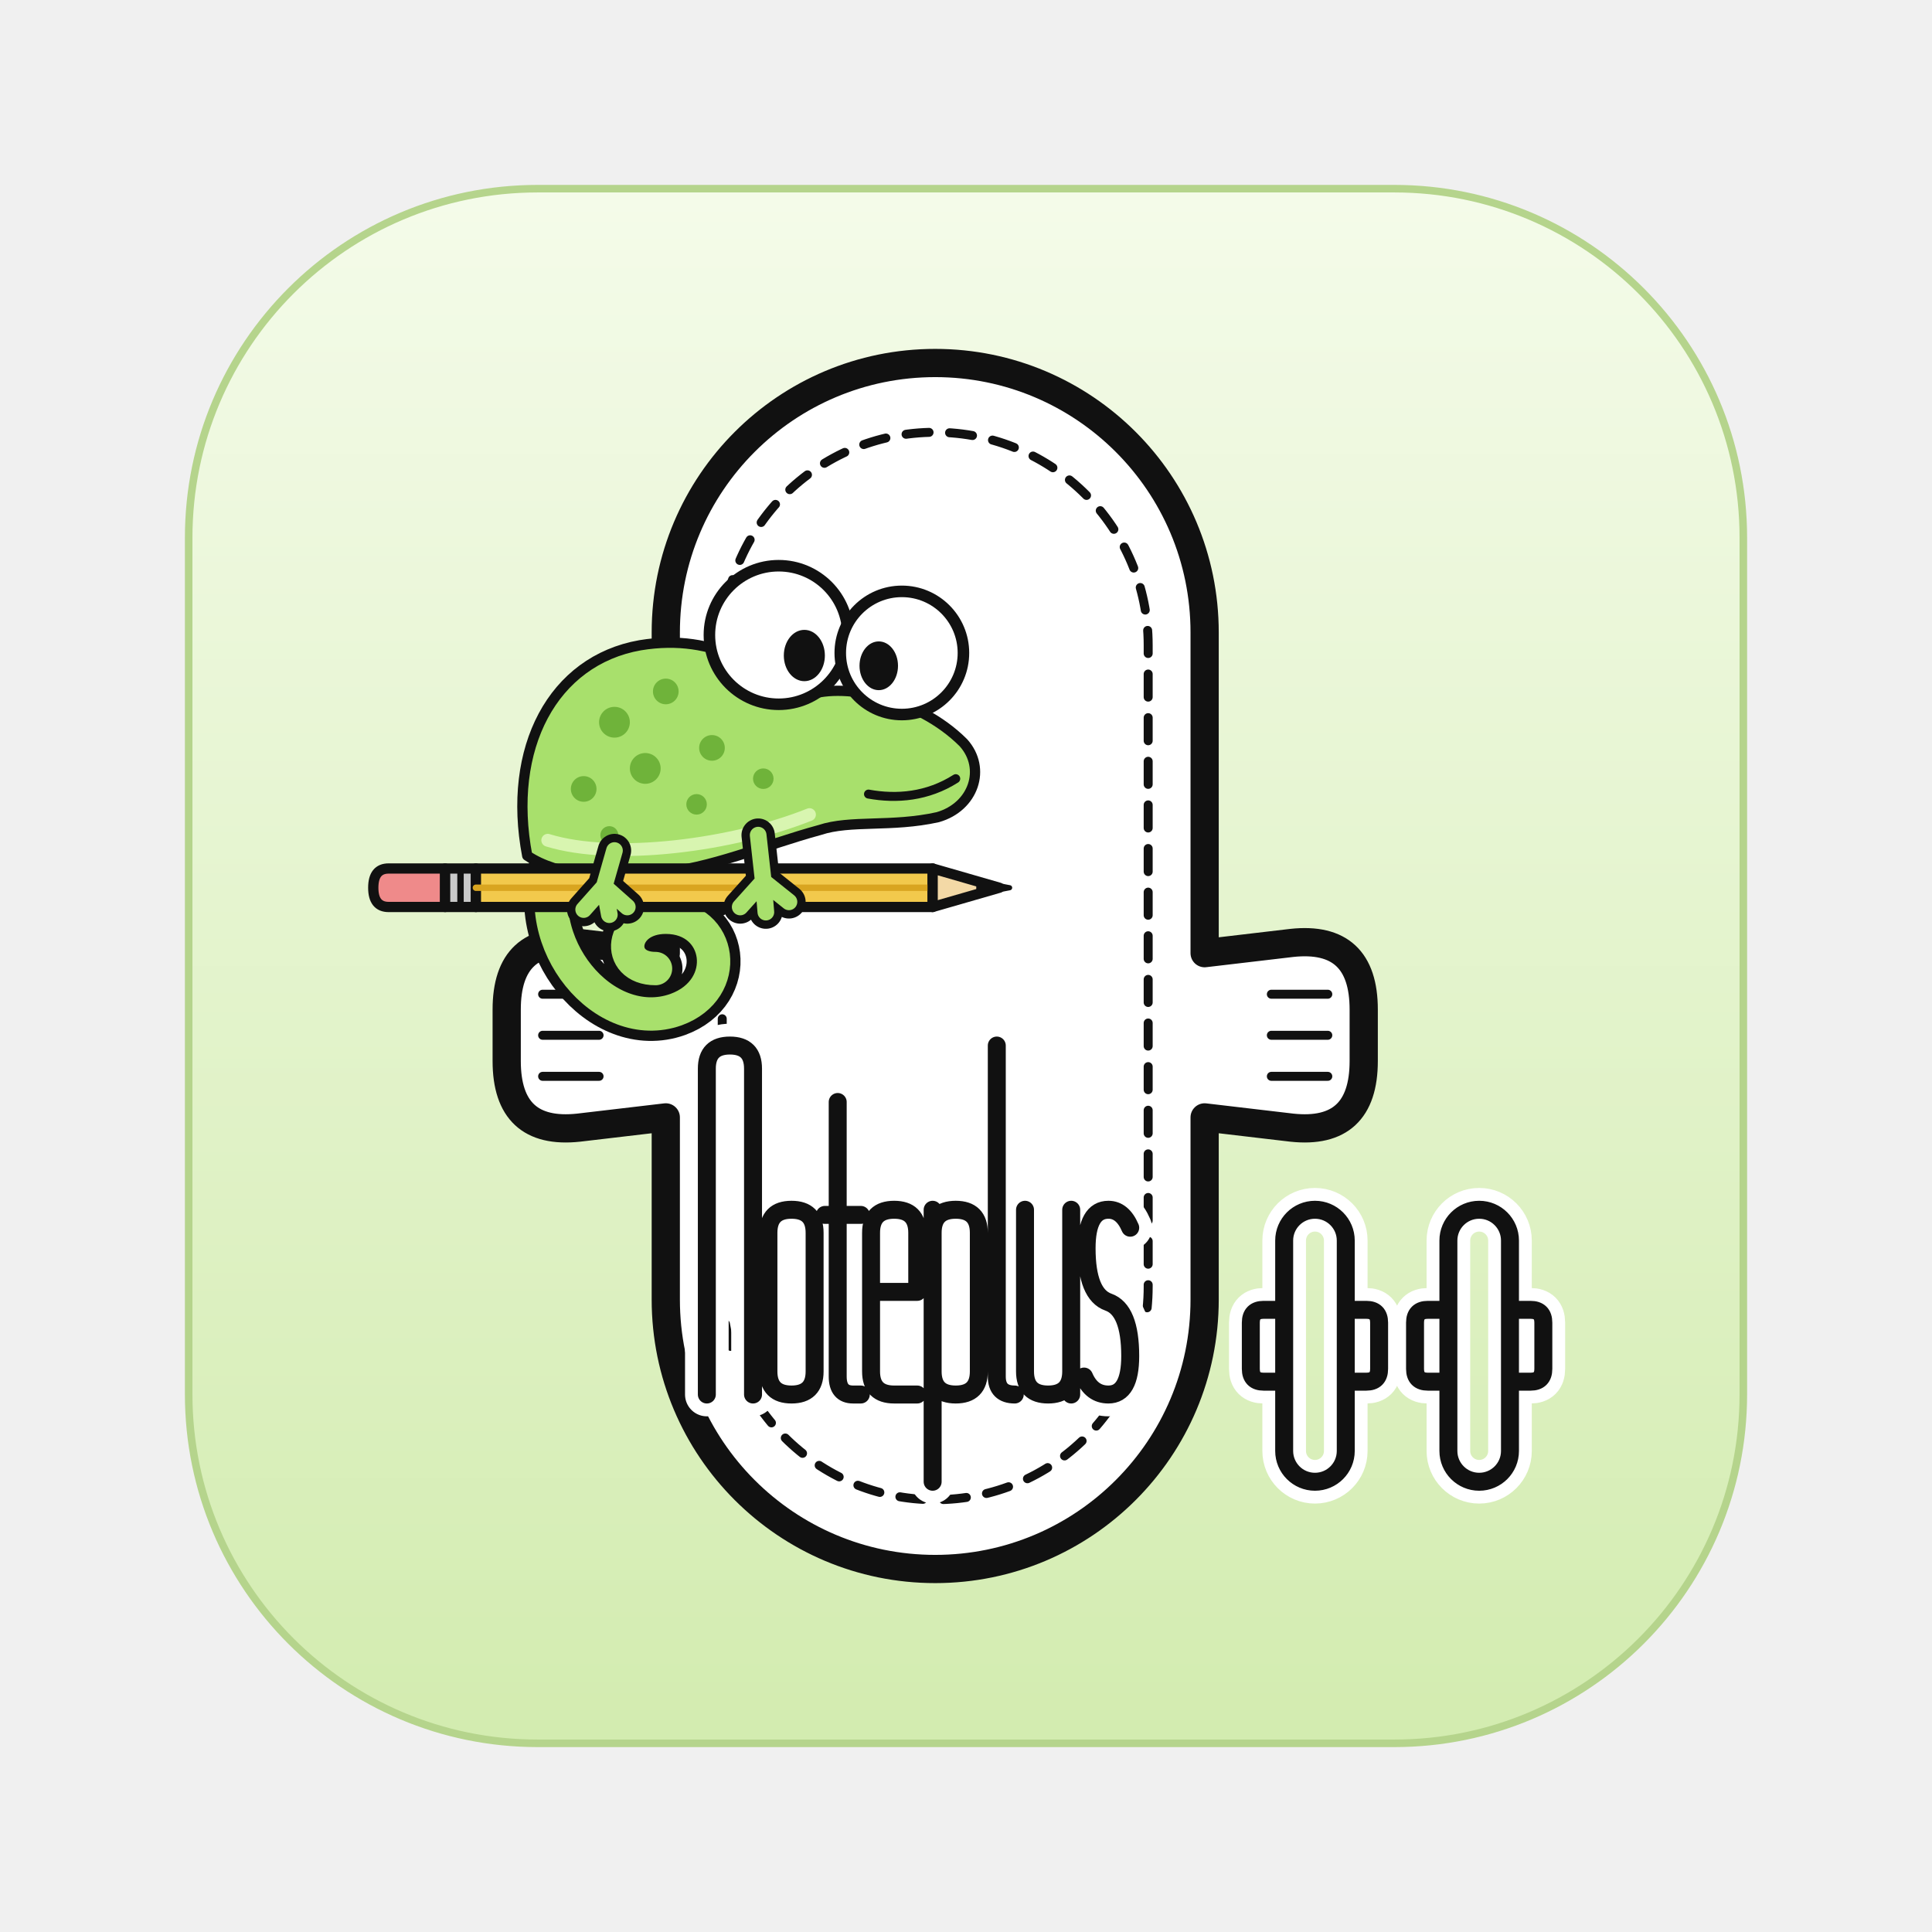
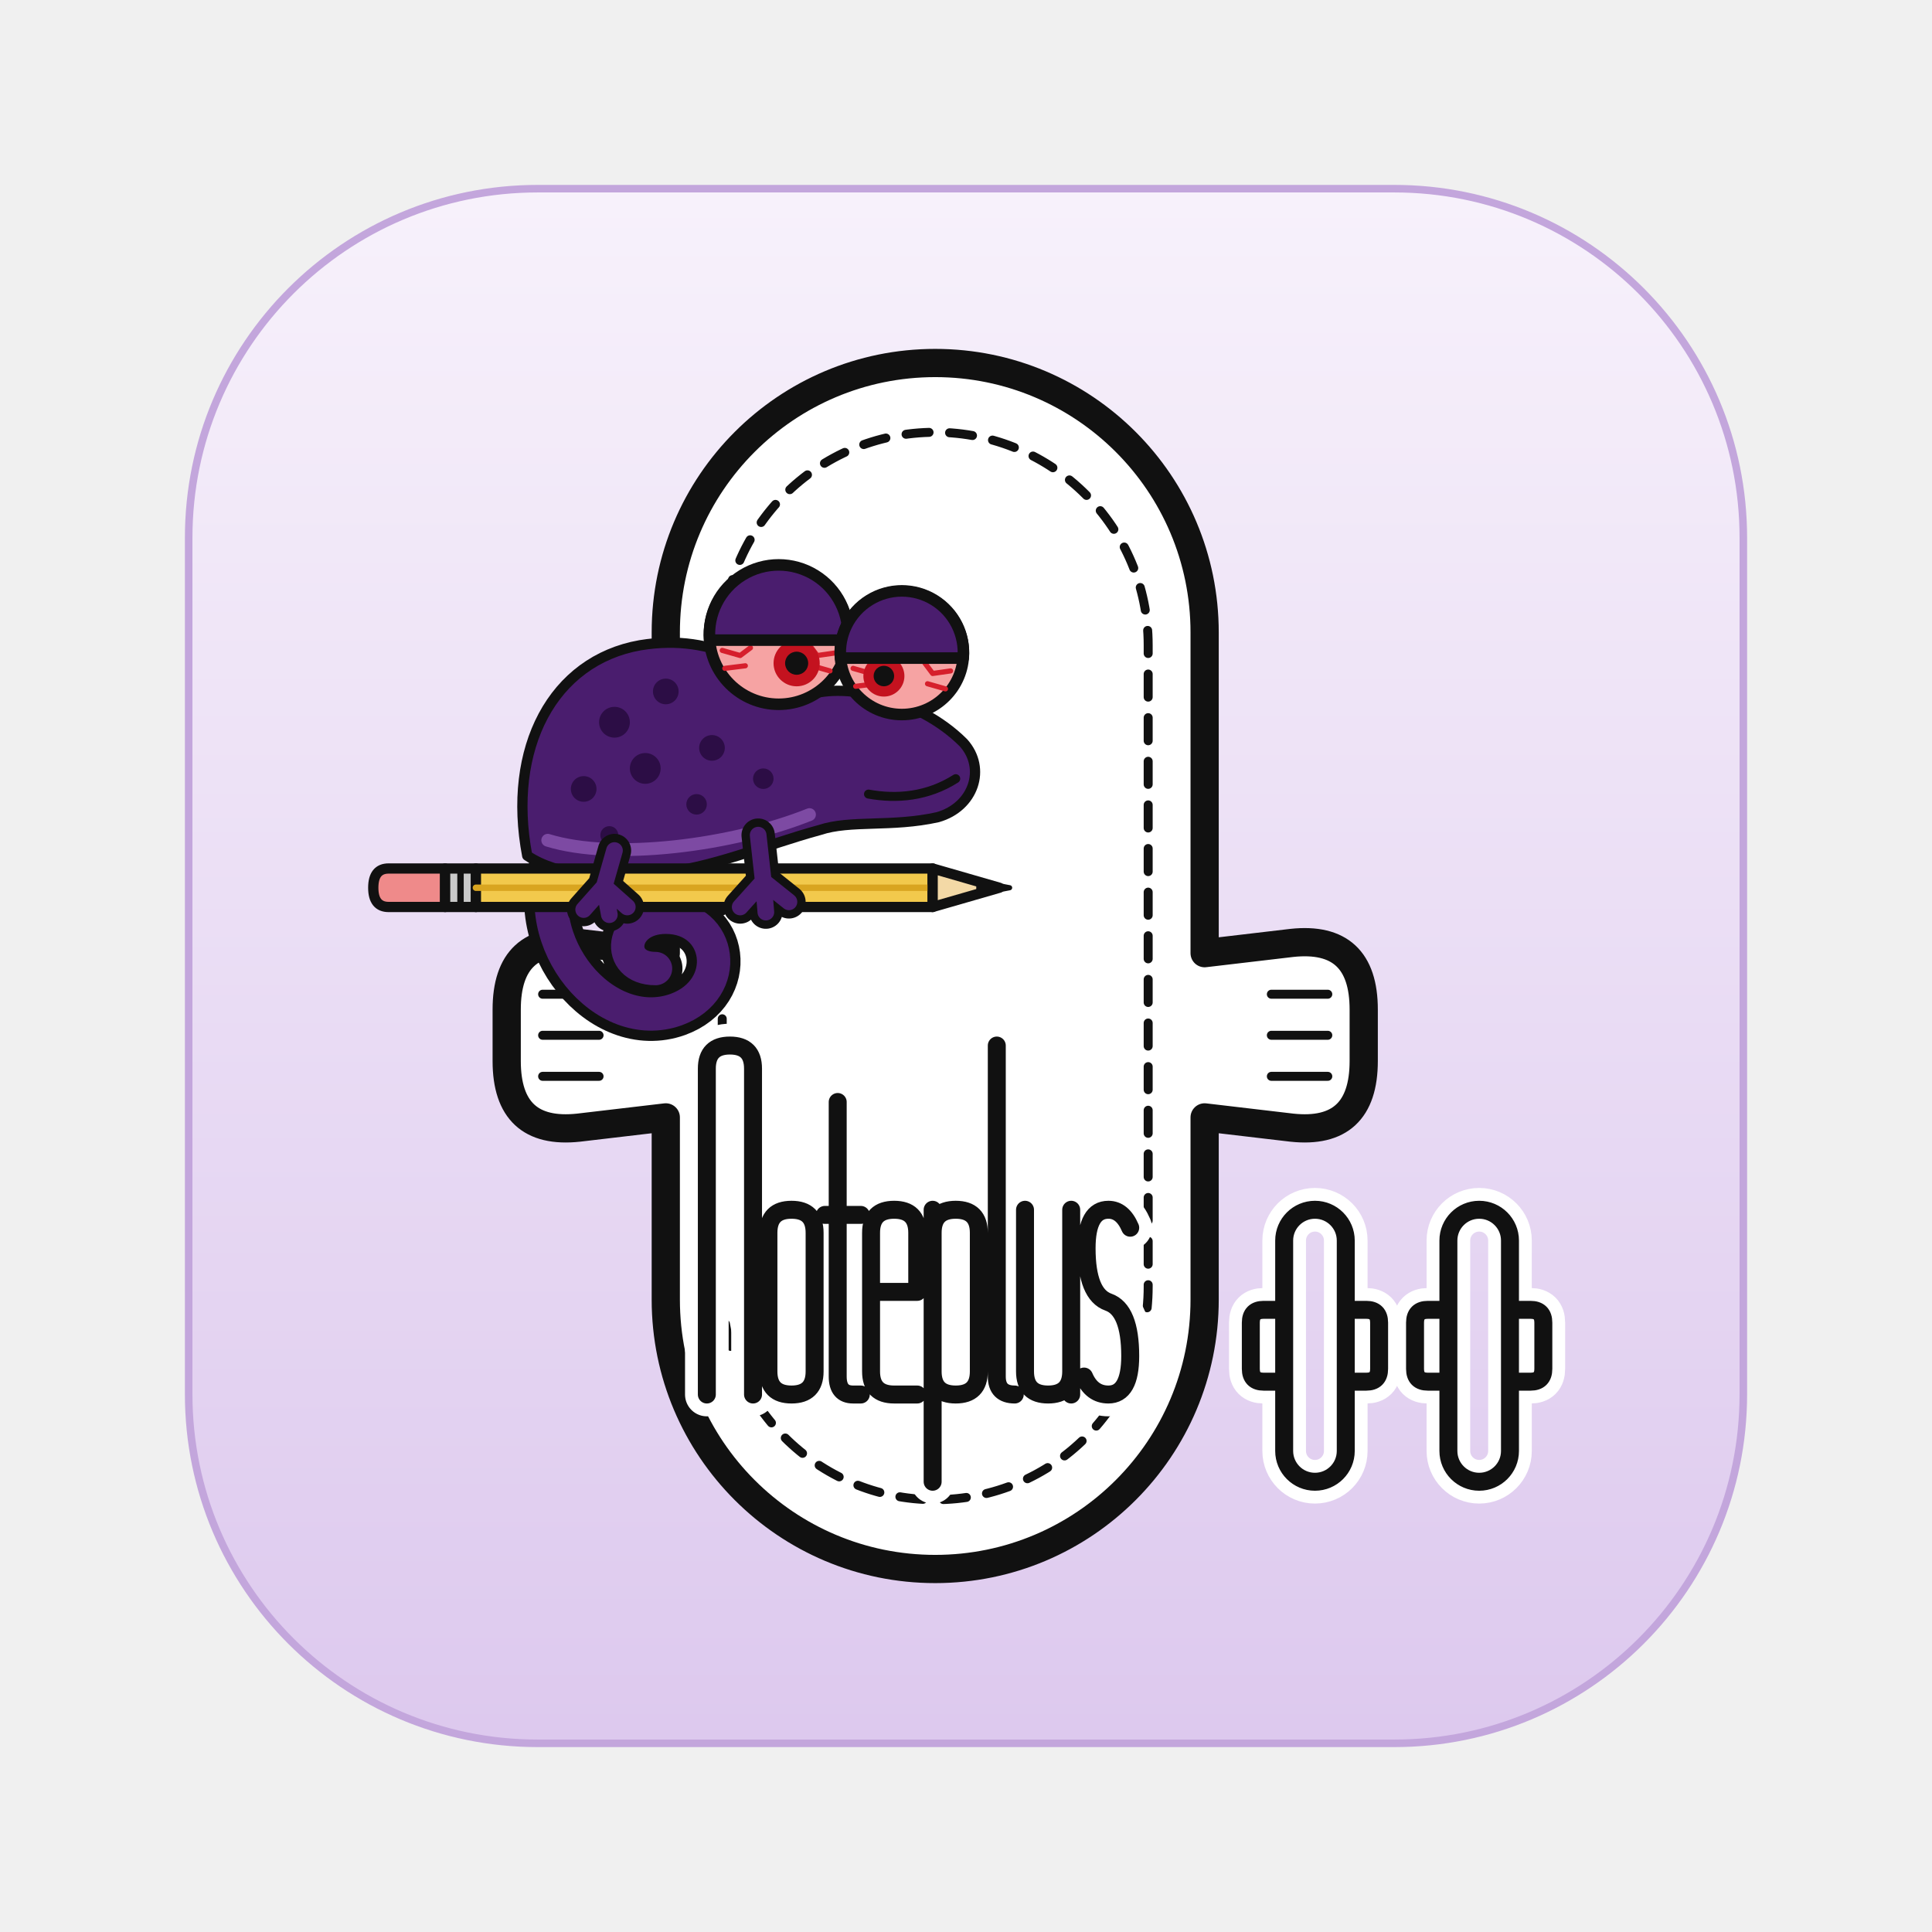
<svg xmlns="http://www.w3.org/2000/svg" viewBox="0 0 1024 1024">
  <defs>
    <linearGradient id="tile" x1="0" y1="0" x2="0" y2="1">
-       <stop offset="0" stop-color="#f4fbe9" />
-       <stop offset="1" stop-color="#d3ecb0" />
+       <stop offset="0" stop-color="#f7f1fb" />
+       <stop offset="1" stop-color="#ddc9ee" />
    </linearGradient>
  </defs>
-   <rect x="100" y="100" width="824" height="824" rx="185" fill="url(#tile)" stroke="#b5d48c" stroke-width="4" />
+   <rect x="100" y="100" width="824" height="824" rx="185" fill="url(#tile)" stroke="#c3a6dc" stroke-width="4" />
  <svg x="160" y="172" width="704" height="680" viewBox="44 -5 486 500">
    <path d="M170,115A105,105 0 0 1 380,115V240L414,236Q442,233 442,262V282Q442,311 414,308L380,304V375A105,105 0 0 1 170,375V304L136,308Q108,311 108,282V262Q108,233 136,236L170,240Z" fill="#fff" stroke="#111" stroke-width="11" stroke-linejoin="round" />
    <path d="M192,120A83,83 0 0 1 358,120V370A83,83 0 0 1 192,370Z" fill="none" stroke="#111" stroke-width="3.5" stroke-dasharray="9 8" stroke-linecap="round" />
    <path d="M122,256h22M122,272h22M122,288h22M406,256h22M406,272h22M406,288h22" stroke="#111" stroke-width="3.5" stroke-linecap="round" />
    <g stroke="#111" stroke-width="4" stroke-linejoin="round" stroke-linecap="round">
      <path d="M128,204C116,236 146,272 174,262C196,254 192,226 170,226C152,226 150,246 166,246" fill="none" stroke-width="21" />
-       <path d="M128,204C116,236 146,272 174,262C196,254 192,226 170,226C152,226 150,246 166,246" fill="none" stroke="#a8e06c" stroke-width="13" />
-       <path d="M116,202C108,160 126,126 160,120C190,115 208,130 224,140C238,134 268,140 286,158C295,168 290,183 276,187C258,191 242,188 230,192C208,198 188,207 166,209C146,211 128,210 116,202Z" fill="#a8e06c" />
-       <path d="M124,196C150,204 196,198 226,186" fill="none" stroke="#d8f5b0" stroke-width="5" />
-       <g fill="#6fb33a" stroke="none">
+       <path d="M128,204C116,236 146,272 174,262C196,254 192,226 170,226C152,226 150,246 166,246" fill="none" stroke="#4a1d6e" stroke-width="13" />
+       <path d="M116,202C108,160 126,126 160,120C190,115 208,130 224,140C238,134 268,140 286,158C295,168 290,183 276,187C258,191 242,188 230,192C208,198 188,207 166,209C146,211 128,210 116,202Z" fill="#4a1d6e" />
+       <path d="M124,196C150,204 196,198 226,186" fill="none" stroke="#7d4aa3" stroke-width="5" />
+       <g fill="#2c0d45" stroke="none">
        <circle cx="150" cy="150" r="6" />
        <circle cx="170" cy="138" r="5" />
        <circle cx="138" cy="176" r="5" />
        <circle cx="162" cy="168" r="6" />
        <circle cx="188" cy="160" r="5" />
        <circle cx="182" cy="182" r="4" />
        <circle cx="208" cy="172" r="4" />
        <circle cx="148" cy="194" r="3.5" />
      </g>
      <path d="M283,172C272,179 260,180 249,178" fill="none" stroke-width="3.5" />
-       <circle cx="214" cy="116" r="27" fill="#fff" stroke-width="4.5" />
-       <circle cx="262" cy="123" r="24" fill="#fff" stroke-width="4.5" />
-       <ellipse cx="224" cy="124" rx="8" ry="10" fill="#111" stroke="none" />
-       <ellipse cx="253" cy="128" rx="7.5" ry="9.5" fill="#111" stroke="none" />
+       <circle cx="214" cy="116" r="27" fill="#f6a3a3" stroke-width="4.5" />
+       <path d="M192,122l7,2l4,-3M193,129l8,-1M236,123l-7,1l-3,-4M234,130l-7,-2" fill="none" stroke="#d61f2c" stroke-width="2" />
+       <circle cx="221" cy="127" r="9" fill="#c4121f" stroke="none" />
+       <circle cx="221" cy="127" r="4.5" fill="#111" stroke="none" />
+       <path d="M187.1,118A27,27 0 1 1 240.9,118Z" fill="#4a1d6e" stroke-width="4.5" />
+       <circle cx="262" cy="123" r="24" fill="#f6a3a3" stroke-width="4.5" />
+       <path d="M243,129l7,2l4,-3M244,136l8,-1M281,130l-7,1l-3,-4M279,137l-7,-2" fill="none" stroke="#d61f2c" stroke-width="2" />
+       <circle cx="255" cy="132" r="8" fill="#c4121f" stroke="none" />
+       <circle cx="255" cy="132" r="4.0" fill="#111" stroke="none" />
+       <path d="M238.1,125A24,24 0 1 1 285.9,125Z" fill="#4a1d6e" stroke-width="4.5" />
      <path d="M62,207h22v15h-22q-6,0 -6,-7.5t6,-7.5z" fill="#ef8a8a" />
      <rect x="84" y="207" width="12" height="15" fill="#c9c9c9" />
      <path d="M90,207v15" stroke-width="2.5" />
      <rect x="96" y="207" width="178" height="15" fill="#f2c94c" />
      <path d="M96,214.5h178" stroke="#d9a520" stroke-width="2.5" />
      <path d="M274,207L300,214.5L274,222Z" fill="#f3d9a6" />
      <path d="M292,212.2L304,214.5L292,216.8Z" fill="#111" stroke-width="2" />
      <path d="M150,200l-4,14M146,214l-8,9M146,214l2,11M146,214l9,8" fill="none" stroke-width="13" />
-       <path d="M150,200l-4,14M146,214l-8,9M146,214l2,11M146,214l9,8" fill="none" stroke="#a8e06c" stroke-width="6.5" />
+       <path d="M150,200l-4,14M146,214l-8,9M146,214l2,11M146,214l9,8" fill="none" stroke="#4a1d6e" stroke-width="6.5" />
      <path d="M206,194l2,18M208,212l-9,10M208,212l1,12M208,212l10,8" fill="none" stroke-width="13" />
-       <path d="M206,194l2,18M208,212l-9,10M208,212l1,12M208,212l10,8" fill="none" stroke="#a8e06c" stroke-width="6.5" />
+       <path d="M206,194l2,18M208,212l-9,10M208,212l1,12M208,212l10,8" fill="none" stroke="#4a1d6e" stroke-width="6.5" />
    </g>
    <path d="M186,412V285.0Q186,276 195.0,276Q204,276 204,285.0V412 M219.0,340Q228,340 228,349.0V403.0Q228,412 219.0,412Q210,412 210,403.0V349.0Q210,340 219.0,340Z M237,298V405Q237,412 243,412H246M232,342H246 M250,372.0H268V349.0Q268,340 259.0,340Q250,340 250,349.0V403.0Q250,412 259.0,412H268 M274,349.0Q274,340 283.0,340Q292,340 292,349.0V403.0Q292,412 283.0,412Q274,412 274,403.0M274,340V446 M299,276V405Q299,412 306,412 M310,340V403.0Q310,412 319.0,412Q328,412 328,403.0M328,340V412 M351,347Q348,340 342.5,340Q334,340 334,355Q334,373.0 342.5,376.0Q351,379.0 351,397Q351,412 342.5,412Q336,412 333,405 M411,352A12,12 0 0 1 435,352V434A12,12 0 0 1 411,434ZM435,379H443Q448,379 448,384V402Q448,407 443,407H435M411,379H403Q398,379 398,384V402Q398,407 403,407H411 M475,352A12,12 0 0 1 499,352V434A12,12 0 0 1 475,434ZM499,379H507Q512,379 512,384V402Q512,407 507,407H499M475,379H467Q462,379 462,384V402Q462,407 467,407H475" fill="none" stroke="#fff" stroke-width="17" stroke-linecap="round" stroke-linejoin="round" />
    <path d="M186,412V285.0Q186,276 195.0,276Q204,276 204,285.0V412 M219.0,340Q228,340 228,349.0V403.0Q228,412 219.0,412Q210,412 210,403.0V349.0Q210,340 219.0,340Z M237,298V405Q237,412 243,412H246M232,342H246 M250,372.0H268V349.0Q268,340 259.0,340Q250,340 250,349.0V403.0Q250,412 259.0,412H268 M274,349.0Q274,340 283.0,340Q292,340 292,349.0V403.0Q292,412 283.0,412Q274,412 274,403.0M274,340V446 M299,276V405Q299,412 306,412 M310,340V403.0Q310,412 319.0,412Q328,412 328,403.0M328,340V412 M351,347Q348,340 342.5,340Q334,340 334,355Q334,373.0 342.5,376.0Q351,379.0 351,397Q351,412 342.5,412Q336,412 333,405 M411,352A12,12 0 0 1 435,352V434A12,12 0 0 1 411,434ZM435,379H443Q448,379 448,384V402Q448,407 443,407H435M411,379H403Q398,379 398,384V402Q398,407 403,407H411 M475,352A12,12 0 0 1 499,352V434A12,12 0 0 1 475,434ZM499,379H507Q512,379 512,384V402Q512,407 507,407H499M475,379H467Q462,379 462,384V402Q462,407 467,407H475" fill="none" stroke="#111" stroke-width="7" stroke-linecap="round" stroke-linejoin="round" />
  </svg>
</svg>
